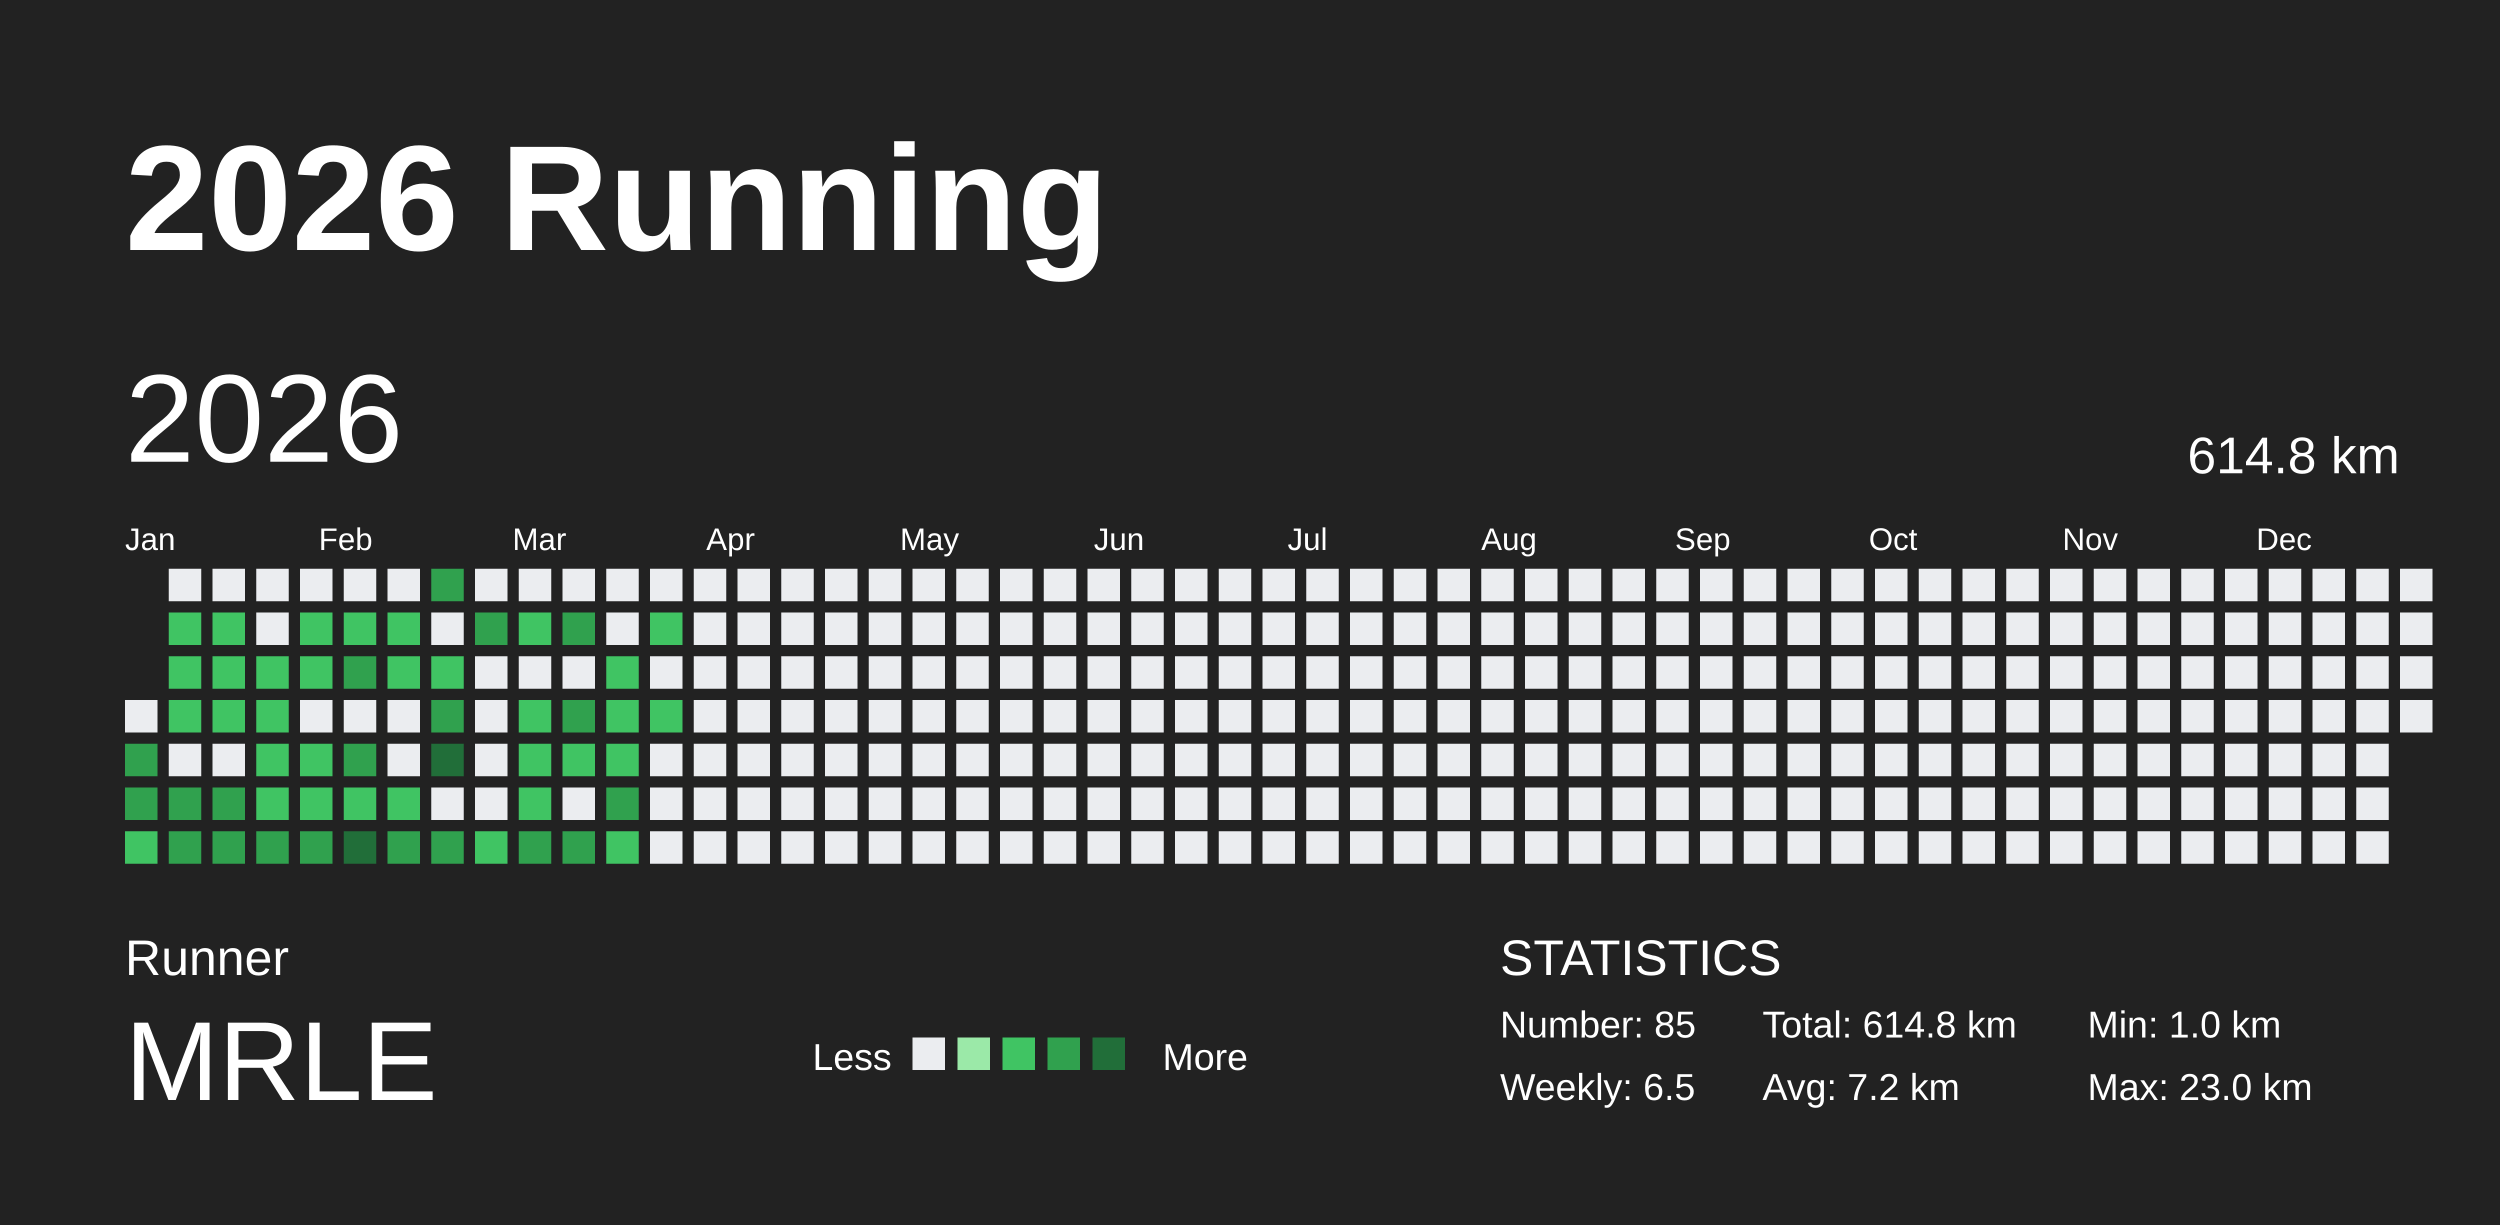
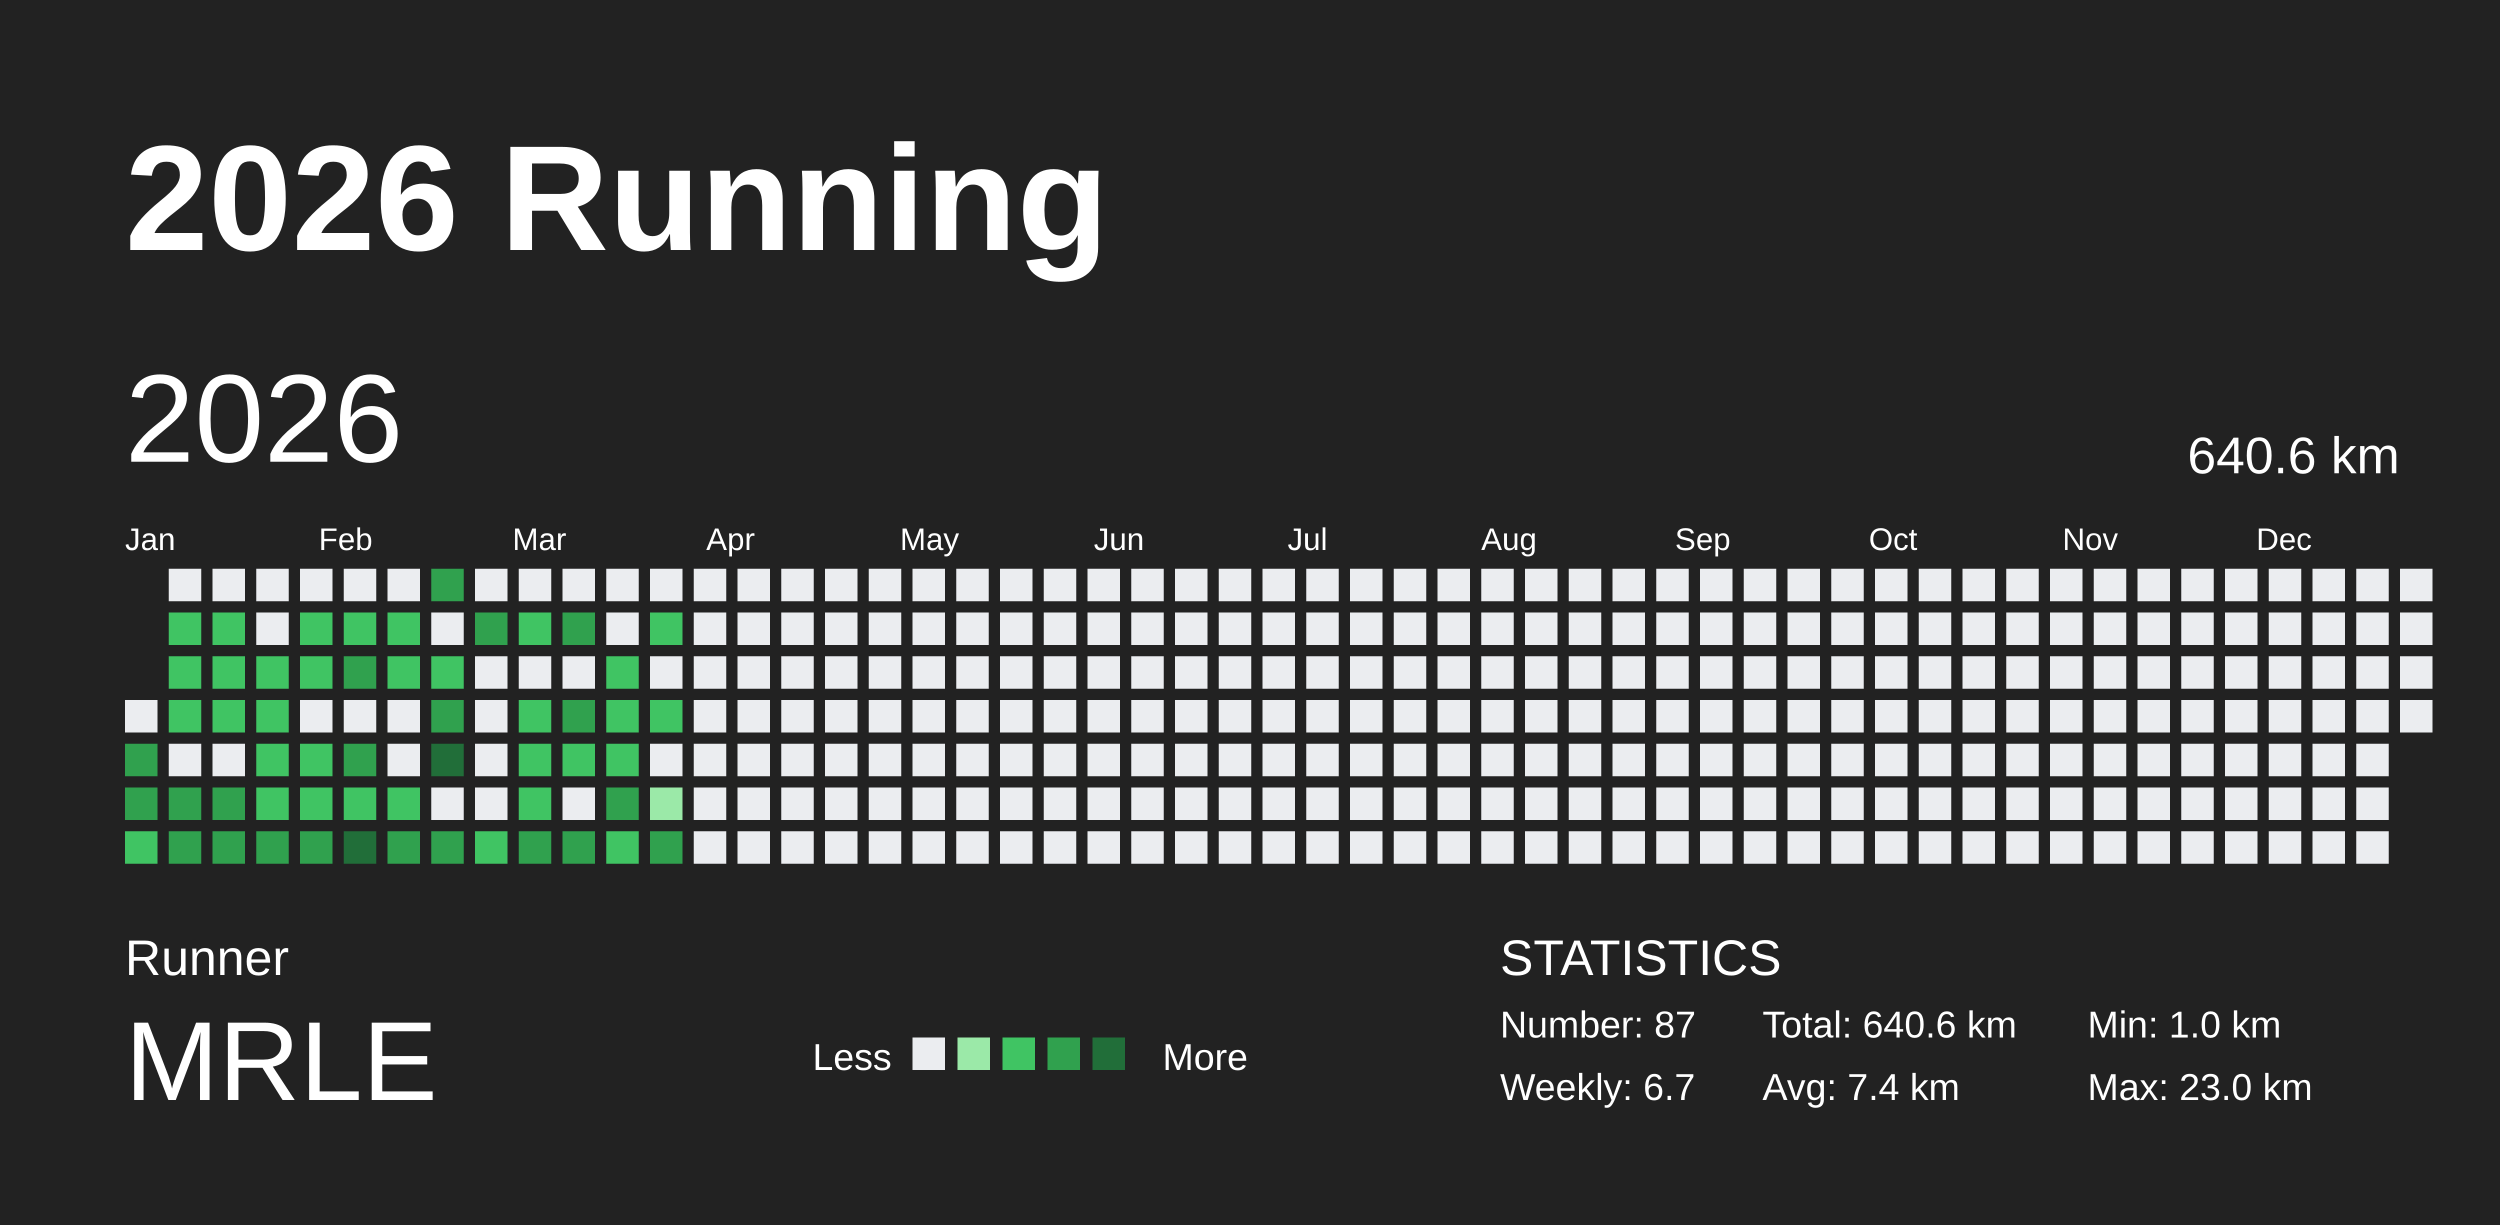
<svg xmlns="http://www.w3.org/2000/svg" baseProfile="full" height="98mm" version="1.1" viewBox="0,0,200,98" width="200mm">
  <defs />
  <rect fill="#222222" height="98" width="200" x="0" y="0" />
  <text fill="#FFFFFF" style="font-size:12px; font-family:Arial; font-weight:bold;" x="10" y="20">2026 Running</text>
  <text fill="#FFFFFF" style="font-size:4px; font-family:Arial" x="10" y="78">Runner</text>
  <text fill="#FFFFFF" style="font-size:9px; font-family:Arial" x="10" y="88">MRLE</text>
  <text fill="#FFFFFF" style="font-size:3px; font-family:Arial" x="65" y="85.6">Less</text>
  <rect fill="#ebedf0" height="2.6" width="2.6" x="73" y="83" />
  <rect fill="#9be9a8" height="2.6" width="2.6" x="76.6" y="83" />
  <rect fill="#40c463" height="2.6" width="2.6" x="80.2" y="83" />
  <rect fill="#30a14e" height="2.6" width="2.6" x="83.8" y="83" />
  <rect fill="#216e39" height="2.6" width="2.6" x="87.4" y="83" />
  <text fill="#FFFFFF" style="font-size:3px; font-family:Arial" x="93" y="85.6">More</text>
  <text fill="#FFFFFF" style="font-size:4px; font-family:Arial" x="120" y="78">STATISTICS</text>
-   <text fill="#FFFFFF" style="font-size:3px; font-family:Arial" x="120" y="83">Number: 85</text>
-   <text fill="#FFFFFF" style="font-size:3px; font-family:Arial" x="120" y="88">Weekly: 6.5</text>
-   <text fill="#FFFFFF" style="font-size:3px; font-family:Arial" x="141" y="83">Total: 614.8 km</text>
-   <text fill="#FFFFFF" style="font-size:3px; font-family:Arial" x="141" y="88">Avg: 7.2 km</text>
+   <text fill="#FFFFFF" style="font-size:3px; font-family:Arial" x="120" y="83">Number: 87</text>
+   <text fill="#FFFFFF" style="font-size:3px; font-family:Arial" x="120" y="88">Weekly: 6.7</text>
+   <text fill="#FFFFFF" style="font-size:3px; font-family:Arial" x="141" y="83">Total: 640.6 km</text>
+   <text fill="#FFFFFF" style="font-size:3px; font-family:Arial" x="141" y="88">Avg: 7.4 km</text>
  <text fill="#FFFFFF" style="font-size:3px; font-family:Arial" x="167" y="83">Min: 1.0 km</text>
  <text fill="#FFFFFF" style="font-size:3px; font-family:Arial" x="167" y="88">Max: 23.0 km</text>
  <text dominant-baseline="hanging" fill="#FFFFFF" style="font-size:10.0px; font-family:Arial;" x="10" y="30">2026</text>
-   <text dominant-baseline="hanging" fill="#FFFFFF" style="font-size:4.125px; font-family:Arial;" x="175" y="35">614.8 km</text>
+   <text dominant-baseline="hanging" fill="#FFFFFF" style="font-size:4.125px; font-family:Arial;" x="175" y="35">640.6 km</text>
  <text fill="#FFFFFF" style="font-size:2.5px; font-family:Arial" x="10.0" y="44">Jan</text>
  <text fill="#FFFFFF" style="font-size:2.5px; font-family:Arial" x="25.5" y="44">Feb</text>
  <text fill="#FFFFFF" style="font-size:2.5px; font-family:Arial" x="41.0" y="44">Mar</text>
  <text fill="#FFFFFF" style="font-size:2.5px; font-family:Arial" x="56.5" y="44">Apr</text>
  <text fill="#FFFFFF" style="font-size:2.5px; font-family:Arial" x="72.0" y="44">May</text>
  <text fill="#FFFFFF" style="font-size:2.5px; font-family:Arial" x="87.5" y="44">Jun</text>
  <text fill="#FFFFFF" style="font-size:2.5px; font-family:Arial" x="103.0" y="44">Jul</text>
  <text fill="#FFFFFF" style="font-size:2.5px; font-family:Arial" x="118.5" y="44">Aug</text>
  <text fill="#FFFFFF" style="font-size:2.5px; font-family:Arial" x="134.0" y="44">Sep</text>
  <text fill="#FFFFFF" style="font-size:2.5px; font-family:Arial" x="149.5" y="44">Oct</text>
  <text fill="#FFFFFF" style="font-size:2.5px; font-family:Arial" x="165.0" y="44">Nov</text>
  <text fill="#FFFFFF" style="font-size:2.5px; font-family:Arial" x="180.5" y="44">Dec</text>
  <rect fill="#ebedf0" height="2.6" width="2.6" x="10.0" y="56.0" />
  <rect fill="#30a14e" height="2.6" width="2.6" x="10.0" y="59.5" />
  <rect fill="#30a14e" height="2.6" width="2.6" x="10.0" y="63.0" />
  <rect fill="#40c463" height="2.6" width="2.6" x="10.0" y="66.5" />
  <rect fill="#ebedf0" height="2.6" width="2.6" x="13.5" y="45.5" />
  <rect fill="#40c463" height="2.6" width="2.6" x="13.5" y="49.0" />
  <rect fill="#40c463" height="2.6" width="2.6" x="13.5" y="52.5" />
  <rect fill="#40c463" height="2.6" width="2.6" x="13.5" y="56.0" />
  <rect fill="#ebedf0" height="2.6" width="2.6" x="13.5" y="59.5" />
  <rect fill="#30a14e" height="2.6" width="2.6" x="13.5" y="63.0" />
  <rect fill="#30a14e" height="2.6" width="2.6" x="13.5" y="66.5" />
  <rect fill="#ebedf0" height="2.6" width="2.6" x="17.0" y="45.5" />
  <rect fill="#40c463" height="2.6" width="2.6" x="17.0" y="49.0" />
  <rect fill="#40c463" height="2.6" width="2.6" x="17.0" y="52.5" />
  <rect fill="#40c463" height="2.6" width="2.6" x="17.0" y="56.0" />
  <rect fill="#ebedf0" height="2.6" width="2.6" x="17.0" y="59.5" />
  <rect fill="#30a14e" height="2.6" width="2.6" x="17.0" y="63.0" />
  <rect fill="#30a14e" height="2.6" width="2.6" x="17.0" y="66.5" />
  <rect fill="#ebedf0" height="2.6" width="2.6" x="20.5" y="45.5" />
  <rect fill="#ebedf0" height="2.6" width="2.6" x="20.5" y="49.0" />
  <rect fill="#40c463" height="2.6" width="2.6" x="20.5" y="52.5" />
  <rect fill="#40c463" height="2.6" width="2.6" x="20.5" y="56.0" />
  <rect fill="#40c463" height="2.6" width="2.6" x="20.5" y="59.5" />
  <rect fill="#40c463" height="2.6" width="2.6" x="20.5" y="63.0" />
  <rect fill="#30a14e" height="2.6" width="2.6" x="20.5" y="66.5" />
  <rect fill="#ebedf0" height="2.6" width="2.6" x="24.0" y="45.5" />
  <rect fill="#40c463" height="2.6" width="2.6" x="24.0" y="49.0" />
  <rect fill="#40c463" height="2.6" width="2.6" x="24.0" y="52.5" />
  <rect fill="#ebedf0" height="2.6" width="2.6" x="24.0" y="56.0" />
  <rect fill="#40c463" height="2.6" width="2.6" x="24.0" y="59.5" />
  <rect fill="#40c463" height="2.6" width="2.6" x="24.0" y="63.0" />
  <rect fill="#30a14e" height="2.6" width="2.6" x="24.0" y="66.5" />
  <rect fill="#ebedf0" height="2.6" width="2.6" x="27.5" y="45.5" />
  <rect fill="#40c463" height="2.6" width="2.6" x="27.5" y="49.0" />
  <rect fill="#30a14e" height="2.6" width="2.6" x="27.5" y="52.5" />
  <rect fill="#ebedf0" height="2.6" width="2.6" x="27.5" y="56.0" />
  <rect fill="#30a14e" height="2.6" width="2.6" x="27.5" y="59.5" />
  <rect fill="#40c463" height="2.6" width="2.6" x="27.5" y="63.0" />
  <rect fill="#216e39" height="2.6" width="2.6" x="27.5" y="66.5" />
  <rect fill="#ebedf0" height="2.6" width="2.6" x="31.0" y="45.5" />
  <rect fill="#40c463" height="2.6" width="2.6" x="31.0" y="49.0" />
  <rect fill="#40c463" height="2.6" width="2.6" x="31.0" y="52.5" />
  <rect fill="#ebedf0" height="2.6" width="2.6" x="31.0" y="56.0" />
  <rect fill="#ebedf0" height="2.6" width="2.6" x="31.0" y="59.5" />
  <rect fill="#40c463" height="2.6" width="2.6" x="31.0" y="63.0" />
  <rect fill="#30a14e" height="2.6" width="2.6" x="31.0" y="66.5" />
  <rect fill="#30a14e" height="2.6" width="2.6" x="34.5" y="45.5" />
  <rect fill="#ebedf0" height="2.6" width="2.6" x="34.5" y="49.0" />
  <rect fill="#40c463" height="2.6" width="2.6" x="34.5" y="52.5" />
  <rect fill="#30a14e" height="2.6" width="2.6" x="34.5" y="56.0" />
  <rect fill="#216e39" height="2.6" width="2.6" x="34.5" y="59.5" />
  <rect fill="#ebedf0" height="2.6" width="2.6" x="34.5" y="63.0" />
  <rect fill="#30a14e" height="2.6" width="2.6" x="34.5" y="66.5" />
  <rect fill="#ebedf0" height="2.6" width="2.6" x="38.0" y="45.5" />
  <rect fill="#30a14e" height="2.6" width="2.6" x="38.0" y="49.0" />
  <rect fill="#ebedf0" height="2.6" width="2.6" x="38.0" y="52.5" />
  <rect fill="#ebedf0" height="2.6" width="2.6" x="38.0" y="56.0" />
  <rect fill="#ebedf0" height="2.6" width="2.6" x="38.0" y="59.5" />
  <rect fill="#ebedf0" height="2.6" width="2.6" x="38.0" y="63.0" />
  <rect fill="#40c463" height="2.6" width="2.6" x="38.0" y="66.5" />
  <rect fill="#ebedf0" height="2.6" width="2.6" x="41.5" y="45.5" />
  <rect fill="#40c463" height="2.6" width="2.6" x="41.5" y="49.0" />
  <rect fill="#ebedf0" height="2.6" width="2.6" x="41.5" y="52.5" />
  <rect fill="#40c463" height="2.6" width="2.6" x="41.5" y="56.0" />
  <rect fill="#40c463" height="2.6" width="2.6" x="41.5" y="59.5" />
  <rect fill="#40c463" height="2.6" width="2.6" x="41.5" y="63.0" />
  <rect fill="#30a14e" height="2.6" width="2.6" x="41.5" y="66.5" />
  <rect fill="#ebedf0" height="2.6" width="2.6" x="45.0" y="45.5" />
  <rect fill="#30a14e" height="2.6" width="2.6" x="45.0" y="49.0" />
  <rect fill="#ebedf0" height="2.6" width="2.6" x="45.0" y="52.5" />
  <rect fill="#30a14e" height="2.6" width="2.6" x="45.0" y="56.0" />
  <rect fill="#40c463" height="2.6" width="2.6" x="45.0" y="59.5" />
  <rect fill="#ebedf0" height="2.6" width="2.6" x="45.0" y="63.0" />
  <rect fill="#30a14e" height="2.6" width="2.6" x="45.0" y="66.5" />
  <rect fill="#ebedf0" height="2.6" width="2.6" x="48.5" y="45.5" />
  <rect fill="#ebedf0" height="2.6" width="2.6" x="48.5" y="49.0" />
  <rect fill="#40c463" height="2.6" width="2.6" x="48.5" y="52.5" />
  <rect fill="#40c463" height="2.6" width="2.6" x="48.5" y="56.0" />
  <rect fill="#40c463" height="2.6" width="2.6" x="48.5" y="59.5" />
  <rect fill="#30a14e" height="2.6" width="2.6" x="48.5" y="63.0" />
  <rect fill="#40c463" height="2.6" width="2.6" x="48.5" y="66.5" />
  <rect fill="#ebedf0" height="2.6" width="2.6" x="52.0" y="45.5" />
  <rect fill="#40c463" height="2.6" width="2.6" x="52.0" y="49.0" />
  <rect fill="#ebedf0" height="2.6" width="2.6" x="52.0" y="52.5" />
  <rect fill="#40c463" height="2.6" width="2.6" x="52.0" y="56.0" />
  <rect fill="#ebedf0" height="2.6" width="2.6" x="52.0" y="59.5" />
-   <rect fill="#ebedf0" height="2.6" width="2.6" x="52.0" y="63.0" />
-   <rect fill="#ebedf0" height="2.6" width="2.6" x="52.0" y="66.5" />
+   <rect fill="#9be9a8" height="2.6" width="2.6" x="52.0" y="63.0" />
+   <rect fill="#30a14e" height="2.6" width="2.6" x="52.0" y="66.5" />
  <rect fill="#ebedf0" height="2.6" width="2.6" x="55.5" y="45.5" />
  <rect fill="#ebedf0" height="2.6" width="2.6" x="55.5" y="49.0" />
  <rect fill="#ebedf0" height="2.6" width="2.6" x="55.5" y="52.5" />
  <rect fill="#ebedf0" height="2.6" width="2.6" x="55.5" y="56.0" />
  <rect fill="#ebedf0" height="2.6" width="2.6" x="55.5" y="59.5" />
  <rect fill="#ebedf0" height="2.6" width="2.6" x="55.5" y="63.0" />
  <rect fill="#ebedf0" height="2.6" width="2.6" x="55.5" y="66.5" />
  <rect fill="#ebedf0" height="2.6" width="2.6" x="59.0" y="45.5" />
  <rect fill="#ebedf0" height="2.6" width="2.6" x="59.0" y="49.0" />
  <rect fill="#ebedf0" height="2.6" width="2.6" x="59.0" y="52.5" />
  <rect fill="#ebedf0" height="2.6" width="2.6" x="59.0" y="56.0" />
  <rect fill="#ebedf0" height="2.6" width="2.6" x="59.0" y="59.5" />
  <rect fill="#ebedf0" height="2.6" width="2.6" x="59.0" y="63.0" />
  <rect fill="#ebedf0" height="2.6" width="2.6" x="59.0" y="66.5" />
  <rect fill="#ebedf0" height="2.6" width="2.6" x="62.5" y="45.5" />
  <rect fill="#ebedf0" height="2.6" width="2.6" x="62.5" y="49.0" />
  <rect fill="#ebedf0" height="2.6" width="2.6" x="62.5" y="52.5" />
  <rect fill="#ebedf0" height="2.6" width="2.6" x="62.5" y="56.0" />
  <rect fill="#ebedf0" height="2.6" width="2.6" x="62.5" y="59.5" />
  <rect fill="#ebedf0" height="2.6" width="2.6" x="62.5" y="63.0" />
  <rect fill="#ebedf0" height="2.6" width="2.6" x="62.5" y="66.5" />
  <rect fill="#ebedf0" height="2.6" width="2.6" x="66.0" y="45.5" />
  <rect fill="#ebedf0" height="2.6" width="2.6" x="66.0" y="49.0" />
  <rect fill="#ebedf0" height="2.6" width="2.6" x="66.0" y="52.5" />
  <rect fill="#ebedf0" height="2.6" width="2.6" x="66.0" y="56.0" />
  <rect fill="#ebedf0" height="2.6" width="2.6" x="66.0" y="59.5" />
  <rect fill="#ebedf0" height="2.6" width="2.6" x="66.0" y="63.0" />
  <rect fill="#ebedf0" height="2.6" width="2.6" x="66.0" y="66.5" />
  <rect fill="#ebedf0" height="2.6" width="2.6" x="69.5" y="45.5" />
  <rect fill="#ebedf0" height="2.6" width="2.6" x="69.5" y="49.0" />
  <rect fill="#ebedf0" height="2.6" width="2.6" x="69.5" y="52.5" />
  <rect fill="#ebedf0" height="2.6" width="2.6" x="69.5" y="56.0" />
  <rect fill="#ebedf0" height="2.6" width="2.6" x="69.5" y="59.5" />
  <rect fill="#ebedf0" height="2.6" width="2.6" x="69.5" y="63.0" />
  <rect fill="#ebedf0" height="2.6" width="2.6" x="69.5" y="66.5" />
  <rect fill="#ebedf0" height="2.6" width="2.6" x="73.0" y="45.5" />
  <rect fill="#ebedf0" height="2.6" width="2.6" x="73.0" y="49.0" />
  <rect fill="#ebedf0" height="2.6" width="2.6" x="73.0" y="52.5" />
  <rect fill="#ebedf0" height="2.6" width="2.6" x="73.0" y="56.0" />
  <rect fill="#ebedf0" height="2.6" width="2.6" x="73.0" y="59.5" />
  <rect fill="#ebedf0" height="2.6" width="2.6" x="73.0" y="63.0" />
  <rect fill="#ebedf0" height="2.6" width="2.6" x="73.0" y="66.5" />
  <rect fill="#ebedf0" height="2.6" width="2.6" x="76.5" y="45.5" />
  <rect fill="#ebedf0" height="2.6" width="2.6" x="76.5" y="49.0" />
  <rect fill="#ebedf0" height="2.6" width="2.6" x="76.5" y="52.5" />
  <rect fill="#ebedf0" height="2.6" width="2.6" x="76.5" y="56.0" />
  <rect fill="#ebedf0" height="2.6" width="2.6" x="76.5" y="59.5" />
  <rect fill="#ebedf0" height="2.6" width="2.6" x="76.5" y="63.0" />
  <rect fill="#ebedf0" height="2.6" width="2.6" x="76.5" y="66.5" />
  <rect fill="#ebedf0" height="2.6" width="2.6" x="80.0" y="45.5" />
  <rect fill="#ebedf0" height="2.6" width="2.6" x="80.0" y="49.0" />
  <rect fill="#ebedf0" height="2.6" width="2.6" x="80.0" y="52.5" />
  <rect fill="#ebedf0" height="2.6" width="2.6" x="80.0" y="56.0" />
  <rect fill="#ebedf0" height="2.6" width="2.6" x="80.0" y="59.5" />
  <rect fill="#ebedf0" height="2.6" width="2.6" x="80.0" y="63.0" />
  <rect fill="#ebedf0" height="2.6" width="2.6" x="80.0" y="66.5" />
  <rect fill="#ebedf0" height="2.6" width="2.6" x="83.5" y="45.5" />
  <rect fill="#ebedf0" height="2.6" width="2.6" x="83.5" y="49.0" />
  <rect fill="#ebedf0" height="2.6" width="2.6" x="83.5" y="52.5" />
  <rect fill="#ebedf0" height="2.6" width="2.6" x="83.5" y="56.0" />
  <rect fill="#ebedf0" height="2.6" width="2.6" x="83.5" y="59.5" />
  <rect fill="#ebedf0" height="2.6" width="2.6" x="83.5" y="63.0" />
  <rect fill="#ebedf0" height="2.6" width="2.6" x="83.5" y="66.5" />
  <rect fill="#ebedf0" height="2.6" width="2.6" x="87.0" y="45.5" />
  <rect fill="#ebedf0" height="2.6" width="2.6" x="87.0" y="49.0" />
  <rect fill="#ebedf0" height="2.6" width="2.6" x="87.0" y="52.5" />
  <rect fill="#ebedf0" height="2.6" width="2.6" x="87.0" y="56.0" />
  <rect fill="#ebedf0" height="2.6" width="2.6" x="87.0" y="59.5" />
  <rect fill="#ebedf0" height="2.6" width="2.6" x="87.0" y="63.0" />
  <rect fill="#ebedf0" height="2.6" width="2.6" x="87.0" y="66.5" />
  <rect fill="#ebedf0" height="2.6" width="2.6" x="90.5" y="45.5" />
  <rect fill="#ebedf0" height="2.6" width="2.6" x="90.5" y="49.0" />
  <rect fill="#ebedf0" height="2.6" width="2.6" x="90.5" y="52.5" />
  <rect fill="#ebedf0" height="2.6" width="2.6" x="90.5" y="56.0" />
  <rect fill="#ebedf0" height="2.6" width="2.6" x="90.5" y="59.5" />
  <rect fill="#ebedf0" height="2.6" width="2.6" x="90.5" y="63.0" />
  <rect fill="#ebedf0" height="2.6" width="2.6" x="90.5" y="66.5" />
  <rect fill="#ebedf0" height="2.6" width="2.6" x="94.0" y="45.5" />
  <rect fill="#ebedf0" height="2.6" width="2.6" x="94.0" y="49.0" />
  <rect fill="#ebedf0" height="2.6" width="2.6" x="94.0" y="52.5" />
  <rect fill="#ebedf0" height="2.6" width="2.6" x="94.0" y="56.0" />
  <rect fill="#ebedf0" height="2.6" width="2.6" x="94.0" y="59.5" />
  <rect fill="#ebedf0" height="2.6" width="2.6" x="94.0" y="63.0" />
  <rect fill="#ebedf0" height="2.6" width="2.6" x="94.0" y="66.5" />
  <rect fill="#ebedf0" height="2.6" width="2.6" x="97.5" y="45.5" />
  <rect fill="#ebedf0" height="2.6" width="2.6" x="97.5" y="49.0" />
  <rect fill="#ebedf0" height="2.6" width="2.6" x="97.5" y="52.5" />
  <rect fill="#ebedf0" height="2.6" width="2.6" x="97.5" y="56.0" />
  <rect fill="#ebedf0" height="2.6" width="2.6" x="97.5" y="59.5" />
  <rect fill="#ebedf0" height="2.6" width="2.6" x="97.5" y="63.0" />
  <rect fill="#ebedf0" height="2.6" width="2.6" x="97.5" y="66.5" />
  <rect fill="#ebedf0" height="2.6" width="2.6" x="101.0" y="45.5" />
  <rect fill="#ebedf0" height="2.6" width="2.6" x="101.0" y="49.0" />
  <rect fill="#ebedf0" height="2.6" width="2.6" x="101.0" y="52.5" />
  <rect fill="#ebedf0" height="2.6" width="2.6" x="101.0" y="56.0" />
  <rect fill="#ebedf0" height="2.6" width="2.6" x="101.0" y="59.5" />
  <rect fill="#ebedf0" height="2.6" width="2.6" x="101.0" y="63.0" />
  <rect fill="#ebedf0" height="2.6" width="2.6" x="101.0" y="66.5" />
  <rect fill="#ebedf0" height="2.6" width="2.6" x="104.5" y="45.5" />
  <rect fill="#ebedf0" height="2.6" width="2.6" x="104.5" y="49.0" />
  <rect fill="#ebedf0" height="2.6" width="2.6" x="104.5" y="52.5" />
  <rect fill="#ebedf0" height="2.6" width="2.6" x="104.5" y="56.0" />
  <rect fill="#ebedf0" height="2.6" width="2.6" x="104.5" y="59.5" />
  <rect fill="#ebedf0" height="2.6" width="2.6" x="104.5" y="63.0" />
  <rect fill="#ebedf0" height="2.6" width="2.6" x="104.5" y="66.5" />
  <rect fill="#ebedf0" height="2.6" width="2.6" x="108.0" y="45.5" />
  <rect fill="#ebedf0" height="2.6" width="2.6" x="108.0" y="49.0" />
  <rect fill="#ebedf0" height="2.6" width="2.6" x="108.0" y="52.5" />
  <rect fill="#ebedf0" height="2.6" width="2.6" x="108.0" y="56.0" />
  <rect fill="#ebedf0" height="2.6" width="2.6" x="108.0" y="59.5" />
  <rect fill="#ebedf0" height="2.6" width="2.6" x="108.0" y="63.0" />
  <rect fill="#ebedf0" height="2.6" width="2.6" x="108.0" y="66.5" />
  <rect fill="#ebedf0" height="2.6" width="2.6" x="111.5" y="45.5" />
  <rect fill="#ebedf0" height="2.6" width="2.6" x="111.5" y="49.0" />
  <rect fill="#ebedf0" height="2.6" width="2.6" x="111.5" y="52.5" />
  <rect fill="#ebedf0" height="2.6" width="2.6" x="111.5" y="56.0" />
  <rect fill="#ebedf0" height="2.6" width="2.6" x="111.5" y="59.5" />
  <rect fill="#ebedf0" height="2.6" width="2.6" x="111.5" y="63.0" />
  <rect fill="#ebedf0" height="2.6" width="2.6" x="111.5" y="66.5" />
  <rect fill="#ebedf0" height="2.6" width="2.6" x="115.0" y="45.5" />
  <rect fill="#ebedf0" height="2.6" width="2.6" x="115.0" y="49.0" />
  <rect fill="#ebedf0" height="2.6" width="2.6" x="115.0" y="52.5" />
  <rect fill="#ebedf0" height="2.6" width="2.6" x="115.0" y="56.0" />
  <rect fill="#ebedf0" height="2.6" width="2.6" x="115.0" y="59.5" />
  <rect fill="#ebedf0" height="2.6" width="2.6" x="115.0" y="63.0" />
  <rect fill="#ebedf0" height="2.6" width="2.6" x="115.0" y="66.5" />
  <rect fill="#ebedf0" height="2.6" width="2.6" x="118.5" y="45.5" />
  <rect fill="#ebedf0" height="2.6" width="2.6" x="118.5" y="49.0" />
  <rect fill="#ebedf0" height="2.6" width="2.6" x="118.5" y="52.5" />
  <rect fill="#ebedf0" height="2.6" width="2.6" x="118.5" y="56.0" />
  <rect fill="#ebedf0" height="2.6" width="2.6" x="118.5" y="59.5" />
  <rect fill="#ebedf0" height="2.6" width="2.6" x="118.5" y="63.0" />
  <rect fill="#ebedf0" height="2.6" width="2.6" x="118.5" y="66.5" />
  <rect fill="#ebedf0" height="2.6" width="2.6" x="122.0" y="45.5" />
  <rect fill="#ebedf0" height="2.6" width="2.6" x="122.0" y="49.0" />
  <rect fill="#ebedf0" height="2.6" width="2.6" x="122.0" y="52.5" />
  <rect fill="#ebedf0" height="2.6" width="2.6" x="122.0" y="56.0" />
  <rect fill="#ebedf0" height="2.6" width="2.6" x="122.0" y="59.5" />
  <rect fill="#ebedf0" height="2.6" width="2.6" x="122.0" y="63.0" />
  <rect fill="#ebedf0" height="2.6" width="2.6" x="122.0" y="66.5" />
  <rect fill="#ebedf0" height="2.6" width="2.6" x="125.5" y="45.5" />
  <rect fill="#ebedf0" height="2.6" width="2.6" x="125.5" y="49.0" />
  <rect fill="#ebedf0" height="2.6" width="2.6" x="125.5" y="52.5" />
  <rect fill="#ebedf0" height="2.6" width="2.6" x="125.5" y="56.0" />
  <rect fill="#ebedf0" height="2.6" width="2.6" x="125.5" y="59.5" />
  <rect fill="#ebedf0" height="2.6" width="2.6" x="125.5" y="63.0" />
  <rect fill="#ebedf0" height="2.6" width="2.6" x="125.5" y="66.5" />
  <rect fill="#ebedf0" height="2.6" width="2.6" x="129.0" y="45.5" />
  <rect fill="#ebedf0" height="2.6" width="2.6" x="129.0" y="49.0" />
  <rect fill="#ebedf0" height="2.6" width="2.6" x="129.0" y="52.5" />
  <rect fill="#ebedf0" height="2.6" width="2.6" x="129.0" y="56.0" />
  <rect fill="#ebedf0" height="2.6" width="2.6" x="129.0" y="59.5" />
  <rect fill="#ebedf0" height="2.6" width="2.6" x="129.0" y="63.0" />
  <rect fill="#ebedf0" height="2.6" width="2.6" x="129.0" y="66.5" />
  <rect fill="#ebedf0" height="2.6" width="2.6" x="132.5" y="45.5" />
  <rect fill="#ebedf0" height="2.6" width="2.6" x="132.5" y="49.0" />
  <rect fill="#ebedf0" height="2.6" width="2.6" x="132.5" y="52.5" />
  <rect fill="#ebedf0" height="2.6" width="2.6" x="132.5" y="56.0" />
  <rect fill="#ebedf0" height="2.6" width="2.6" x="132.5" y="59.5" />
  <rect fill="#ebedf0" height="2.6" width="2.6" x="132.5" y="63.0" />
  <rect fill="#ebedf0" height="2.6" width="2.6" x="132.5" y="66.5" />
  <rect fill="#ebedf0" height="2.6" width="2.6" x="136.0" y="45.5" />
  <rect fill="#ebedf0" height="2.6" width="2.6" x="136.0" y="49.0" />
  <rect fill="#ebedf0" height="2.6" width="2.6" x="136.0" y="52.5" />
  <rect fill="#ebedf0" height="2.6" width="2.6" x="136.0" y="56.0" />
  <rect fill="#ebedf0" height="2.6" width="2.6" x="136.0" y="59.5" />
  <rect fill="#ebedf0" height="2.6" width="2.6" x="136.0" y="63.0" />
  <rect fill="#ebedf0" height="2.6" width="2.6" x="136.0" y="66.5" />
  <rect fill="#ebedf0" height="2.6" width="2.6" x="139.5" y="45.5" />
  <rect fill="#ebedf0" height="2.6" width="2.6" x="139.5" y="49.0" />
  <rect fill="#ebedf0" height="2.6" width="2.6" x="139.5" y="52.5" />
  <rect fill="#ebedf0" height="2.6" width="2.6" x="139.5" y="56.0" />
  <rect fill="#ebedf0" height="2.6" width="2.6" x="139.5" y="59.5" />
  <rect fill="#ebedf0" height="2.6" width="2.6" x="139.5" y="63.0" />
  <rect fill="#ebedf0" height="2.6" width="2.6" x="139.5" y="66.5" />
  <rect fill="#ebedf0" height="2.6" width="2.6" x="143.0" y="45.5" />
  <rect fill="#ebedf0" height="2.6" width="2.6" x="143.0" y="49.0" />
  <rect fill="#ebedf0" height="2.6" width="2.6" x="143.0" y="52.5" />
  <rect fill="#ebedf0" height="2.6" width="2.6" x="143.0" y="56.0" />
  <rect fill="#ebedf0" height="2.6" width="2.6" x="143.0" y="59.5" />
  <rect fill="#ebedf0" height="2.6" width="2.6" x="143.0" y="63.0" />
  <rect fill="#ebedf0" height="2.6" width="2.6" x="143.0" y="66.5" />
  <rect fill="#ebedf0" height="2.6" width="2.6" x="146.5" y="45.5" />
  <rect fill="#ebedf0" height="2.6" width="2.6" x="146.5" y="49.0" />
  <rect fill="#ebedf0" height="2.6" width="2.6" x="146.5" y="52.5" />
  <rect fill="#ebedf0" height="2.6" width="2.6" x="146.5" y="56.0" />
  <rect fill="#ebedf0" height="2.6" width="2.6" x="146.5" y="59.5" />
  <rect fill="#ebedf0" height="2.6" width="2.6" x="146.5" y="63.0" />
  <rect fill="#ebedf0" height="2.6" width="2.6" x="146.5" y="66.5" />
  <rect fill="#ebedf0" height="2.6" width="2.6" x="150.0" y="45.5" />
  <rect fill="#ebedf0" height="2.6" width="2.6" x="150.0" y="49.0" />
  <rect fill="#ebedf0" height="2.6" width="2.6" x="150.0" y="52.5" />
  <rect fill="#ebedf0" height="2.6" width="2.6" x="150.0" y="56.0" />
  <rect fill="#ebedf0" height="2.6" width="2.6" x="150.0" y="59.5" />
  <rect fill="#ebedf0" height="2.6" width="2.6" x="150.0" y="63.0" />
  <rect fill="#ebedf0" height="2.6" width="2.6" x="150.0" y="66.5" />
  <rect fill="#ebedf0" height="2.6" width="2.6" x="153.5" y="45.5" />
  <rect fill="#ebedf0" height="2.6" width="2.6" x="153.5" y="49.0" />
  <rect fill="#ebedf0" height="2.6" width="2.6" x="153.5" y="52.5" />
  <rect fill="#ebedf0" height="2.6" width="2.6" x="153.5" y="56.0" />
  <rect fill="#ebedf0" height="2.6" width="2.6" x="153.5" y="59.5" />
  <rect fill="#ebedf0" height="2.6" width="2.6" x="153.5" y="63.0" />
  <rect fill="#ebedf0" height="2.6" width="2.6" x="153.5" y="66.5" />
  <rect fill="#ebedf0" height="2.6" width="2.6" x="157.0" y="45.5" />
  <rect fill="#ebedf0" height="2.6" width="2.6" x="157.0" y="49.0" />
  <rect fill="#ebedf0" height="2.6" width="2.6" x="157.0" y="52.5" />
  <rect fill="#ebedf0" height="2.6" width="2.6" x="157.0" y="56.0" />
  <rect fill="#ebedf0" height="2.6" width="2.6" x="157.0" y="59.5" />
  <rect fill="#ebedf0" height="2.6" width="2.6" x="157.0" y="63.0" />
  <rect fill="#ebedf0" height="2.6" width="2.6" x="157.0" y="66.5" />
  <rect fill="#ebedf0" height="2.6" width="2.6" x="160.5" y="45.5" />
  <rect fill="#ebedf0" height="2.6" width="2.6" x="160.5" y="49.0" />
  <rect fill="#ebedf0" height="2.6" width="2.6" x="160.5" y="52.5" />
  <rect fill="#ebedf0" height="2.6" width="2.6" x="160.5" y="56.0" />
  <rect fill="#ebedf0" height="2.6" width="2.6" x="160.5" y="59.5" />
  <rect fill="#ebedf0" height="2.6" width="2.6" x="160.5" y="63.0" />
  <rect fill="#ebedf0" height="2.6" width="2.6" x="160.5" y="66.5" />
  <rect fill="#ebedf0" height="2.6" width="2.6" x="164.0" y="45.5" />
  <rect fill="#ebedf0" height="2.6" width="2.6" x="164.0" y="49.0" />
  <rect fill="#ebedf0" height="2.6" width="2.6" x="164.0" y="52.5" />
  <rect fill="#ebedf0" height="2.6" width="2.6" x="164.0" y="56.0" />
  <rect fill="#ebedf0" height="2.6" width="2.6" x="164.0" y="59.5" />
  <rect fill="#ebedf0" height="2.6" width="2.6" x="164.0" y="63.0" />
  <rect fill="#ebedf0" height="2.6" width="2.6" x="164.0" y="66.5" />
  <rect fill="#ebedf0" height="2.6" width="2.6" x="167.5" y="45.5" />
  <rect fill="#ebedf0" height="2.6" width="2.6" x="167.5" y="49.0" />
  <rect fill="#ebedf0" height="2.6" width="2.6" x="167.5" y="52.5" />
  <rect fill="#ebedf0" height="2.6" width="2.6" x="167.5" y="56.0" />
  <rect fill="#ebedf0" height="2.6" width="2.6" x="167.5" y="59.5" />
  <rect fill="#ebedf0" height="2.6" width="2.6" x="167.5" y="63.0" />
  <rect fill="#ebedf0" height="2.6" width="2.6" x="167.5" y="66.5" />
  <rect fill="#ebedf0" height="2.6" width="2.6" x="171.0" y="45.5" />
  <rect fill="#ebedf0" height="2.6" width="2.6" x="171.0" y="49.0" />
  <rect fill="#ebedf0" height="2.6" width="2.6" x="171.0" y="52.5" />
  <rect fill="#ebedf0" height="2.6" width="2.6" x="171.0" y="56.0" />
  <rect fill="#ebedf0" height="2.6" width="2.6" x="171.0" y="59.5" />
  <rect fill="#ebedf0" height="2.6" width="2.6" x="171.0" y="63.0" />
  <rect fill="#ebedf0" height="2.6" width="2.6" x="171.0" y="66.5" />
  <rect fill="#ebedf0" height="2.6" width="2.6" x="174.5" y="45.5" />
  <rect fill="#ebedf0" height="2.6" width="2.6" x="174.5" y="49.0" />
  <rect fill="#ebedf0" height="2.6" width="2.6" x="174.5" y="52.5" />
  <rect fill="#ebedf0" height="2.6" width="2.6" x="174.5" y="56.0" />
  <rect fill="#ebedf0" height="2.6" width="2.6" x="174.5" y="59.5" />
  <rect fill="#ebedf0" height="2.6" width="2.6" x="174.5" y="63.0" />
  <rect fill="#ebedf0" height="2.6" width="2.6" x="174.5" y="66.5" />
  <rect fill="#ebedf0" height="2.6" width="2.6" x="178.0" y="45.5" />
  <rect fill="#ebedf0" height="2.6" width="2.6" x="178.0" y="49.0" />
  <rect fill="#ebedf0" height="2.6" width="2.6" x="178.0" y="52.5" />
  <rect fill="#ebedf0" height="2.6" width="2.6" x="178.0" y="56.0" />
  <rect fill="#ebedf0" height="2.6" width="2.6" x="178.0" y="59.5" />
  <rect fill="#ebedf0" height="2.6" width="2.6" x="178.0" y="63.0" />
  <rect fill="#ebedf0" height="2.6" width="2.6" x="178.0" y="66.5" />
  <rect fill="#ebedf0" height="2.6" width="2.6" x="181.5" y="45.5" />
  <rect fill="#ebedf0" height="2.6" width="2.6" x="181.5" y="49.0" />
  <rect fill="#ebedf0" height="2.6" width="2.6" x="181.5" y="52.5" />
  <rect fill="#ebedf0" height="2.6" width="2.6" x="181.5" y="56.0" />
  <rect fill="#ebedf0" height="2.6" width="2.6" x="181.5" y="59.5" />
  <rect fill="#ebedf0" height="2.6" width="2.6" x="181.5" y="63.0" />
  <rect fill="#ebedf0" height="2.6" width="2.6" x="181.5" y="66.5" />
  <rect fill="#ebedf0" height="2.6" width="2.6" x="185.0" y="45.5" />
  <rect fill="#ebedf0" height="2.6" width="2.6" x="185.0" y="49.0" />
  <rect fill="#ebedf0" height="2.6" width="2.6" x="185.0" y="52.5" />
  <rect fill="#ebedf0" height="2.6" width="2.6" x="185.0" y="56.0" />
  <rect fill="#ebedf0" height="2.6" width="2.6" x="185.0" y="59.5" />
  <rect fill="#ebedf0" height="2.6" width="2.6" x="185.0" y="63.0" />
  <rect fill="#ebedf0" height="2.6" width="2.6" x="185.0" y="66.5" />
  <rect fill="#ebedf0" height="2.6" width="2.6" x="188.5" y="45.5" />
  <rect fill="#ebedf0" height="2.6" width="2.6" x="188.5" y="49.0" />
  <rect fill="#ebedf0" height="2.6" width="2.6" x="188.5" y="52.5" />
  <rect fill="#ebedf0" height="2.6" width="2.6" x="188.5" y="56.0" />
  <rect fill="#ebedf0" height="2.6" width="2.6" x="188.5" y="59.5" />
  <rect fill="#ebedf0" height="2.6" width="2.6" x="188.5" y="63.0" />
  <rect fill="#ebedf0" height="2.6" width="2.6" x="188.5" y="66.5" />
  <rect fill="#ebedf0" height="2.6" width="2.6" x="192.0" y="45.5" />
  <rect fill="#ebedf0" height="2.6" width="2.6" x="192.0" y="49.0" />
  <rect fill="#ebedf0" height="2.6" width="2.6" x="192.0" y="52.5" />
  <rect fill="#ebedf0" height="2.6" width="2.6" x="192.0" y="56.0" />
</svg>
